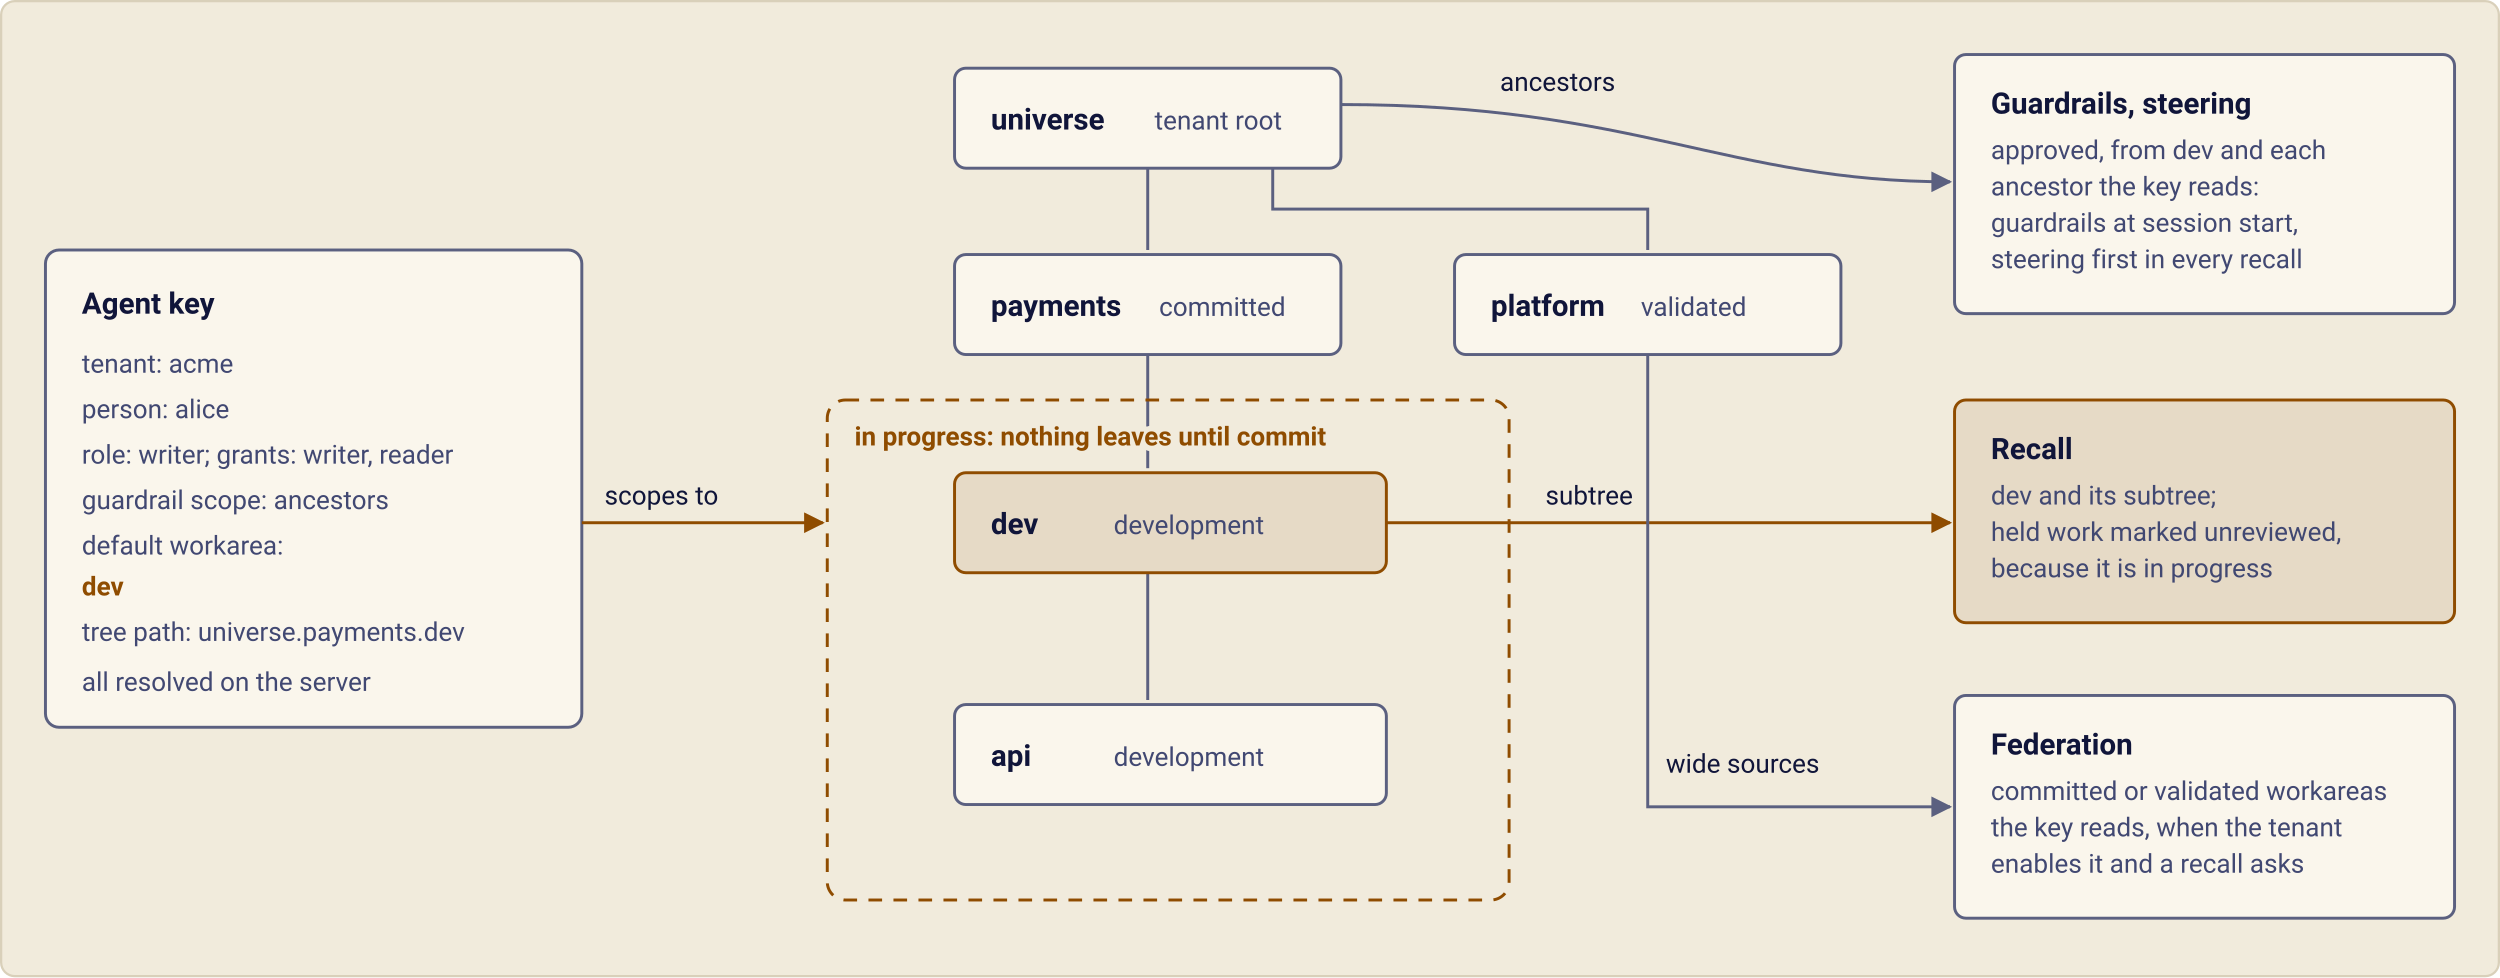
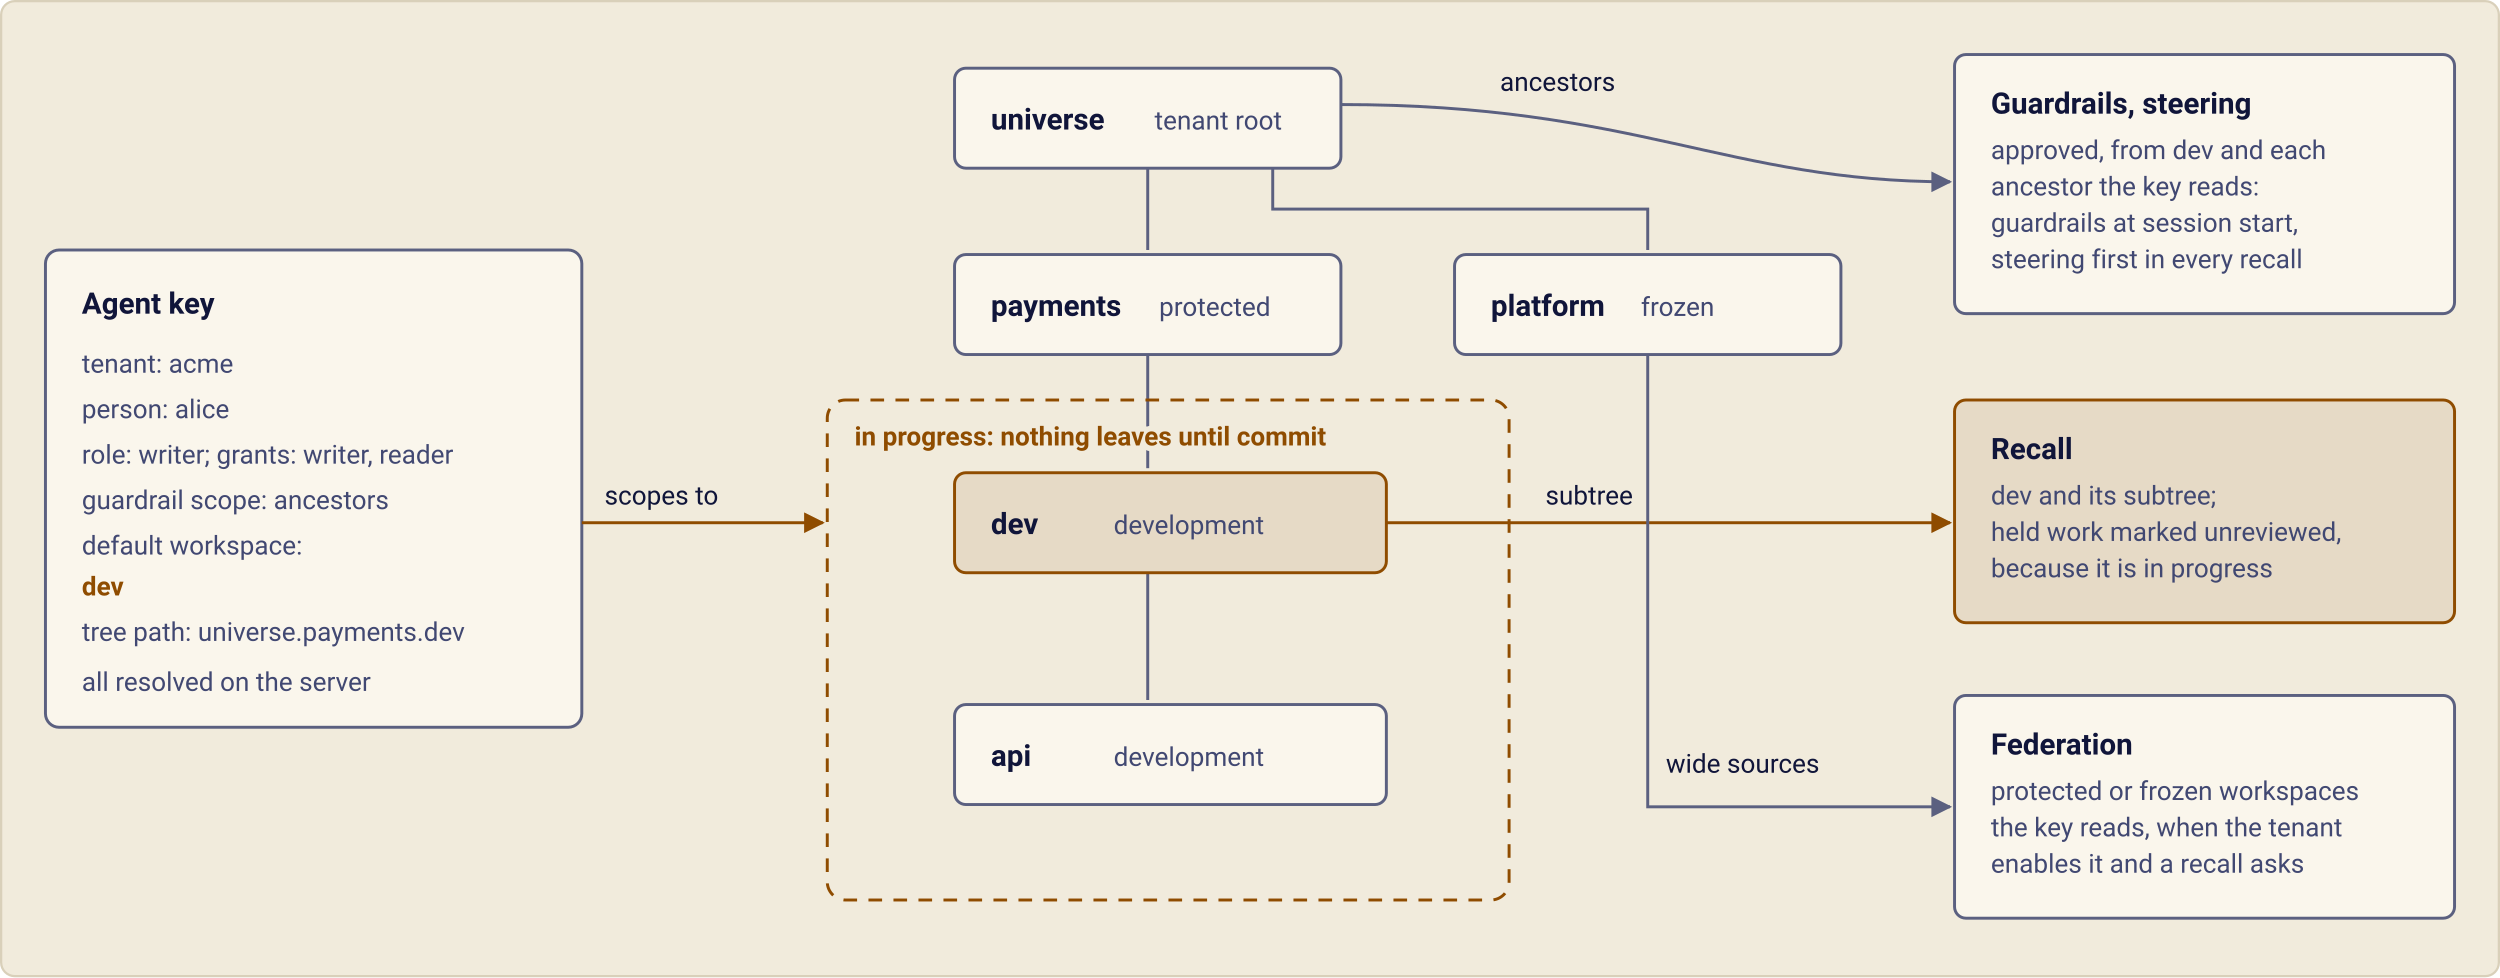
<svg xmlns="http://www.w3.org/2000/svg" width="1100" height="430" viewBox="0 0 1100 430" role="img" aria-labelledby="title desc">
  <style>
.plate{fill:#f1ebdc;stroke:#d9d0ba}
text{font-family:system-ui,-apple-system,"Segoe UI",Roboto,"Helvetica Neue",Arial,sans-serif}
.box{fill:#faf6ec;stroke:#5b6080;stroke-width:1.3}
.box.soft{fill:#e8e1cf}
.box.acc{fill:#8f4c001a;stroke:#8f4c00}
.box.plan{fill:none;stroke-dasharray:5 4}
.box.acs{stroke:#8f4c00}
.zone{fill:none;stroke:#8f4c00;stroke-width:1.3;stroke-dasharray:6 5}
.lane{fill:none;stroke:#d9d0ba;stroke-width:1}
.t{fill:#10153a;font-size:13px;font-weight:700}
.t.big{font-size:15px}
.s{fill:#414872;font-size:11.5px}
.s.hi{fill:#8f4c00;font-weight:700}
.lanet{fill:#565b7b;font-size:11px;font-family:ui-monospace,SFMono-Regular,Menlo,Consolas,"Liberation Mono",monospace;letter-spacing:.06em}
.e{fill:none;stroke:#5b6080;stroke-width:1.3}
.e.acc{stroke:#8f4c00}
.e.dash{stroke-dasharray:5 4}
.ah{fill:#5b6080}
.aha{fill:#8f4c00}
.el{fill:#10153a;font-size:11.5px;paint-order:stroke;stroke:#f1ebdc;stroke-width:5px;stroke-linejoin:round}
.step{fill:#e0922e}
.stept{fill:#1a1206;font-size:11px;font-weight:700;font-family:ui-monospace,SFMono-Regular,Menlo,Consolas,"Liberation Mono",monospace}
.acct{fill:#8f4c00;font-size:11.5px;font-weight:700;paint-order:stroke;stroke:#f1ebdc;stroke-width:5px;stroke-linejoin:round}
@media (prefers-color-scheme: dark) {
.plate{fill:#0a0d22;stroke:#262c52}
text{font-family:system-ui,-apple-system,"Segoe UI",Roboto,"Helvetica Neue",Arial,sans-serif}
.box{fill:#0e1230;stroke:#5f7fa3;stroke-width:1.3}
.box.soft{fill:#111638}
.box.acc{fill:#f6a83e24;stroke:#f6a83e}
.box.plan{fill:none;stroke-dasharray:5 4}
.box.acs{stroke:#f6a83e}
.zone{fill:none;stroke:#f6a83e;stroke-width:1.3;stroke-dasharray:6 5}
.lane{fill:none;stroke:#262c52;stroke-width:1}
.t{fill:#efe9da;font-size:13px;font-weight:700}
.t.big{font-size:15px}
.s{fill:#b7b4c6;font-size:11.5px}
.s.hi{fill:#f6a83e;font-weight:700}
.lanet{fill:#8c8fa8;font-size:11px;font-family:ui-monospace,SFMono-Regular,Menlo,Consolas,"Liberation Mono",monospace;letter-spacing:.06em}
.e{fill:none;stroke:#5f7fa3;stroke-width:1.3}
.e.acc{stroke:#f6a83e}
.e.dash{stroke-dasharray:5 4}
.ah{fill:#5f7fa3}
.aha{fill:#f6a83e}
.el{fill:#efe9da;font-size:11.5px;paint-order:stroke;stroke:#0a0d22;stroke-width:5px;stroke-linejoin:round}
.step{fill:#f6a83e}
.stept{fill:#1a1206;font-size:11px;font-weight:700;font-family:ui-monospace,SFMono-Regular,Menlo,Consolas,"Liberation Mono",monospace}
.acct{fill:#f6a83e;font-size:11.5px;font-weight:700;paint-order:stroke;stroke:#0a0d22;stroke-width:5px;stroke-linejoin:round}
}
</style>
  <defs>
    <marker id="a" viewBox="0 0 10 10" refX="9" refY="5" markerWidth="7" markerHeight="7" orient="auto-start-reverse">
      <path class="ah" d="M0 0 L10 5 L0 10 z" />
    </marker>
    <marker id="aa" viewBox="0 0 10 10" refX="9" refY="5" markerWidth="7" markerHeight="7" orient="auto-start-reverse">
      <path class="aha" d="M0 0 L10 5 L0 10 z" />
    </marker>
  </defs>
  <rect class="plate" x="0.5" y="0.5" width="1099" height="429" rx="6" />
  <path class="e" d="M505 74 V110" />
  <path class="e" d="M505 156 V206" />
  <path class="e" d="M505 252 V308" />
  <path class="e" d="M560 74 V92 H725 V110" />
  <rect class="box" x="20" y="110" width="236" height="210" rx="6" />
  <text class="t" x="36" y="138">Agent key</text>
  <text class="s" x="36" y="164">tenant: acme</text>
  <text class="s" x="36" y="184">person: alice</text>
  <text class="s" x="36" y="204">role: writer; grants: writer, reader</text>
  <text class="s" x="36" y="224">guardrail scope: ancestors</text>
-   <text class="s" x="36" y="244">default workarea:</text>
+   <text class="s" x="36" y="244">default workspace:</text>
  <text class="s hi" x="36" y="262">dev</text>
  <text class="s" x="36" y="282">tree path: universe.payments.dev</text>
  <text class="s" x="36" y="304">all resolved on the server</text>
  <path class="e acc" d="M256 230 H362" marker-end="url(#aa)" />
  <text class="el" x="266" y="222">scopes to</text>
  <rect class="box" x="420" y="30" width="170" height="44" rx="5" />
  <text class="t" x="436" y="57">universe</text>
  <text class="s" x="508" y="57">tenant root</text>
  <rect class="box" x="420" y="112" width="170" height="44" rx="5" />
  <text class="t" x="436" y="139">payments</text>
-   <text class="s" x="510" y="139">committed</text>
+   <text class="s" x="510" y="139">protected</text>
  <rect class="box" x="640" y="112" width="170" height="44" rx="5" />
  <text class="t" x="656" y="139">platform</text>
-   <text class="s" x="722" y="139">validated</text>
+   <text class="s" x="722" y="139">frozen</text>
  <rect class="zone" x="364" y="176" width="300" height="220" rx="8" />
  <text class="acct" x="376" y="196">in progress: nothing leaves until commit</text>
  <rect class="box acc" x="420" y="208" width="190" height="44" rx="5" />
  <text class="t" x="436" y="235">dev</text>
  <text class="s" x="490" y="235">development</text>
  <rect class="box" x="420" y="310" width="190" height="44" rx="5" />
  <text class="t" x="436" y="337">api</text>
  <text class="s" x="490" y="337">development</text>
  <rect class="box" x="860" y="24" width="220" height="114" rx="5" />
  <text class="t" x="876" y="50">Guardrails, steering</text>
  <text class="s" x="876" y="70">approved, from dev and each</text>
  <text class="s" x="876" y="86">ancestor the key reads:</text>
  <text class="s" x="876" y="102">guardrails at session start,</text>
  <text class="s" x="876" y="118">steering first in every recall</text>
  <rect class="box acc" x="860" y="176" width="220" height="98" rx="5" />
  <text class="t" x="876" y="202">Recall</text>
  <text class="s" x="876" y="222">dev and its subtree;</text>
  <text class="s" x="876" y="238">held work marked unreviewed,</text>
  <text class="s" x="876" y="254">because it is in progress</text>
  <rect class="box" x="860" y="306" width="220" height="98" rx="5" />
  <text class="t" x="876" y="332">Federation</text>
-   <text class="s" x="876" y="352">committed or validated workareas</text>
+   <text class="s" x="876" y="352">protected or frozen workspaces</text>
  <text class="s" x="876" y="368">the key reads, when the tenant</text>
  <text class="s" x="876" y="384">enables it and a recall asks</text>
  <path class="e" d="M590 46 C720 46 760 80 858 80" marker-end="url(#a)" />
  <text class="el" x="660" y="40">ancestors</text>
  <path class="e acc" d="M610 230 H858" marker-end="url(#aa)" />
  <text class="el" x="680" y="222">subtree</text>
  <path class="e" d="M725 156 V355 H858" marker-end="url(#a)" />
  <text class="el" x="733" y="340">wide sources</text>
</svg>
